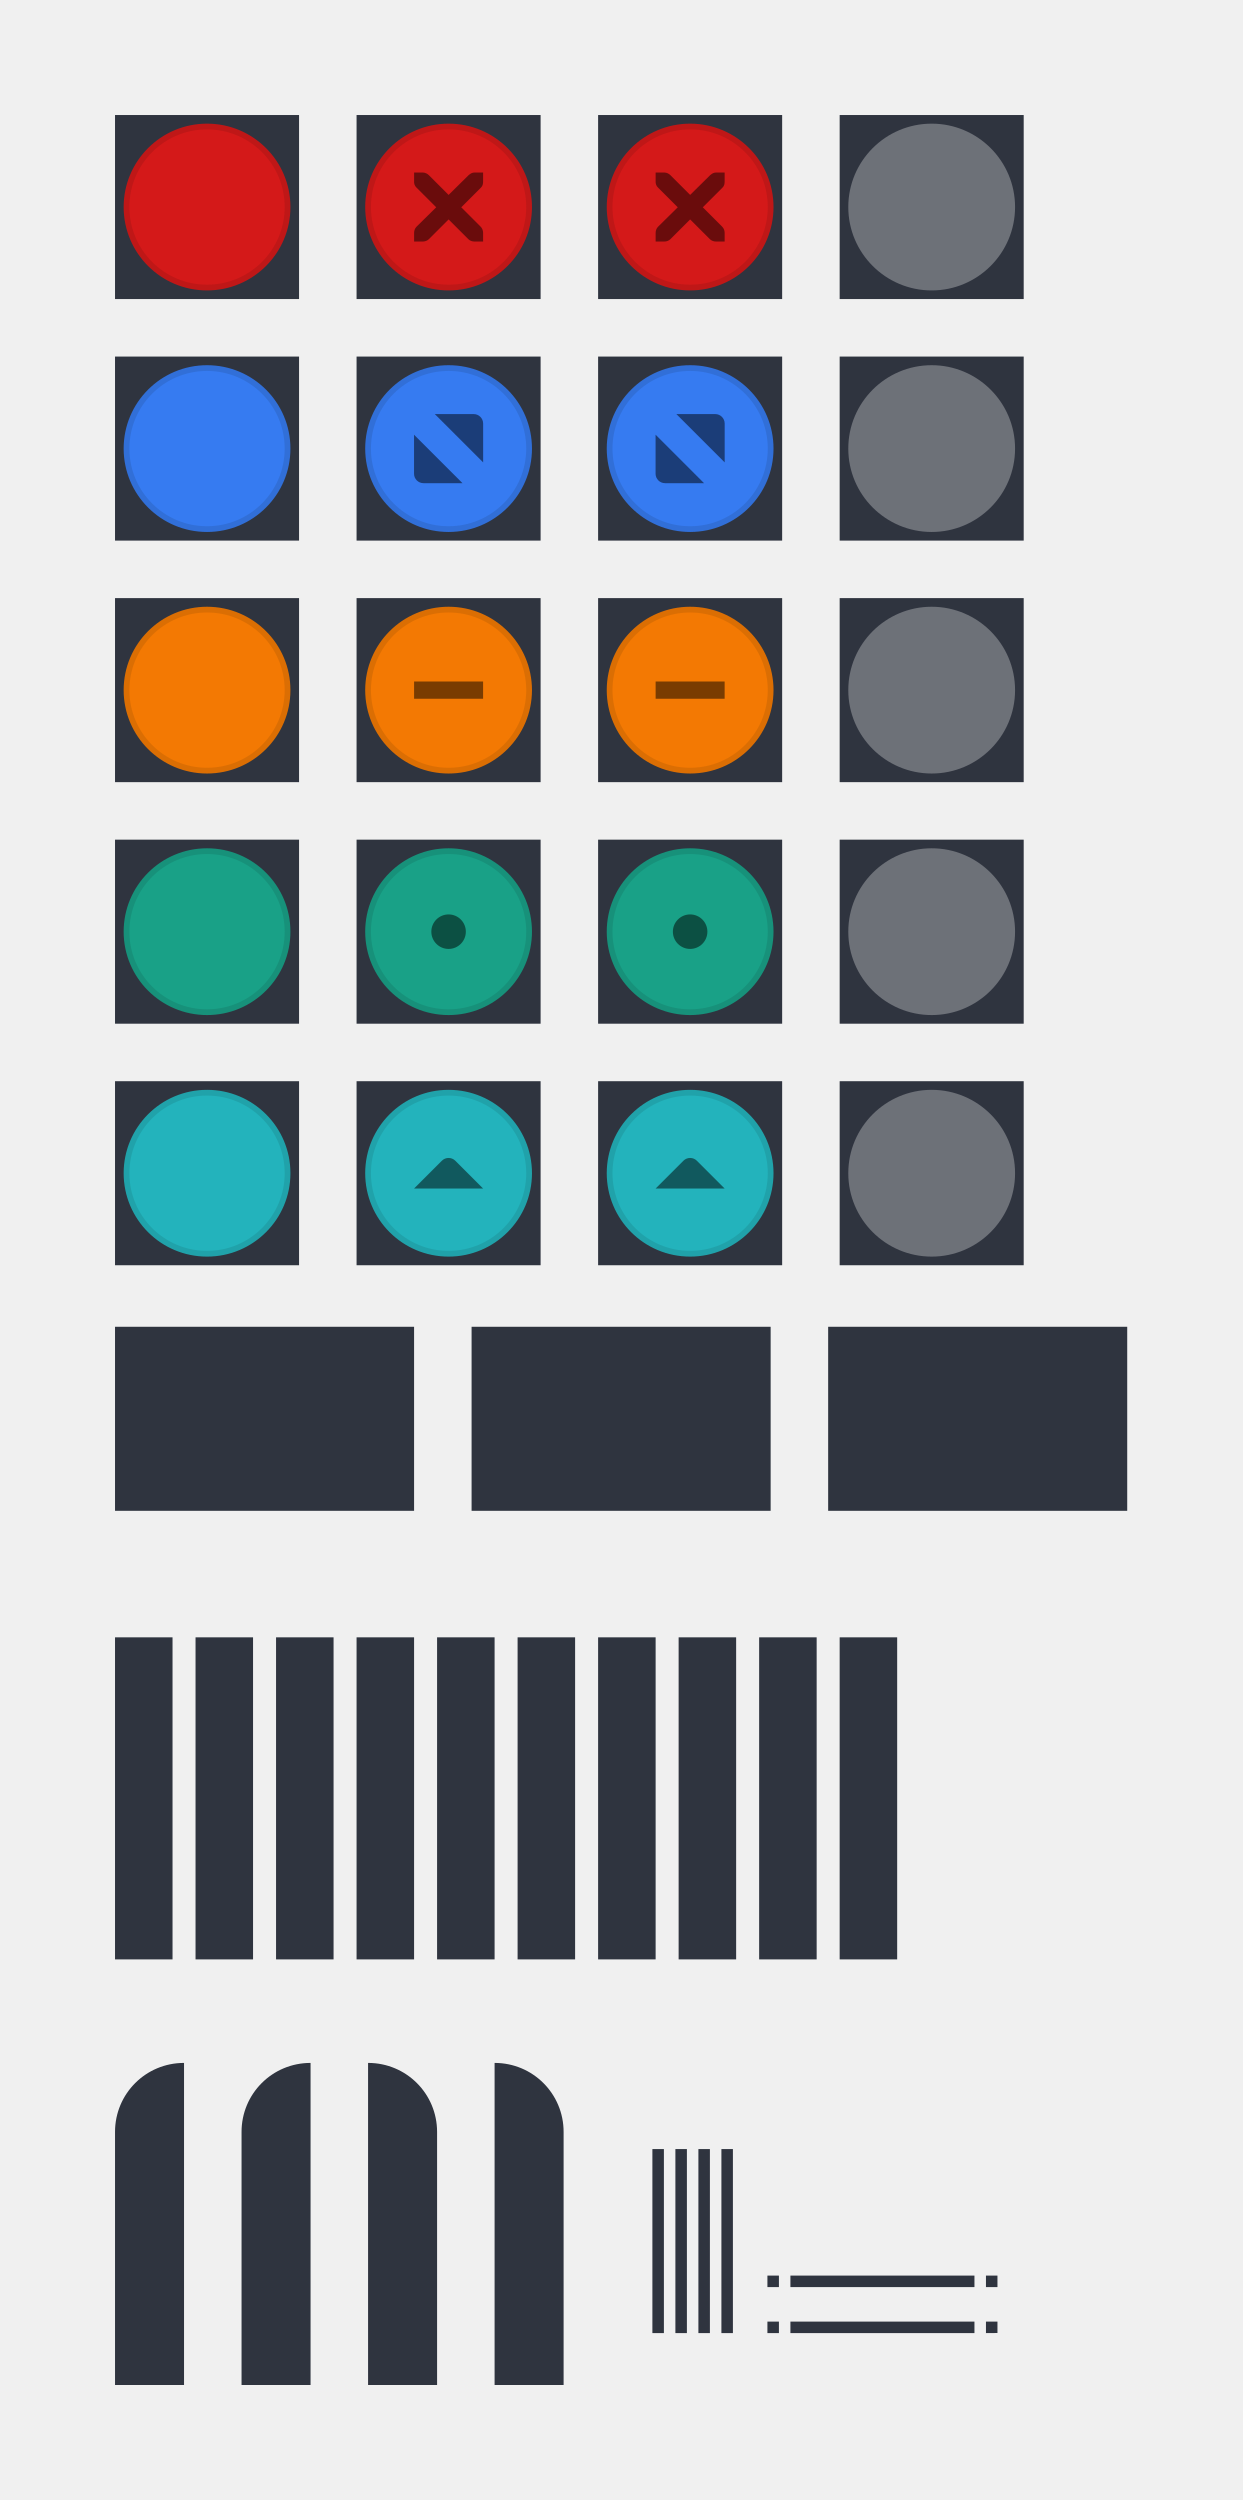
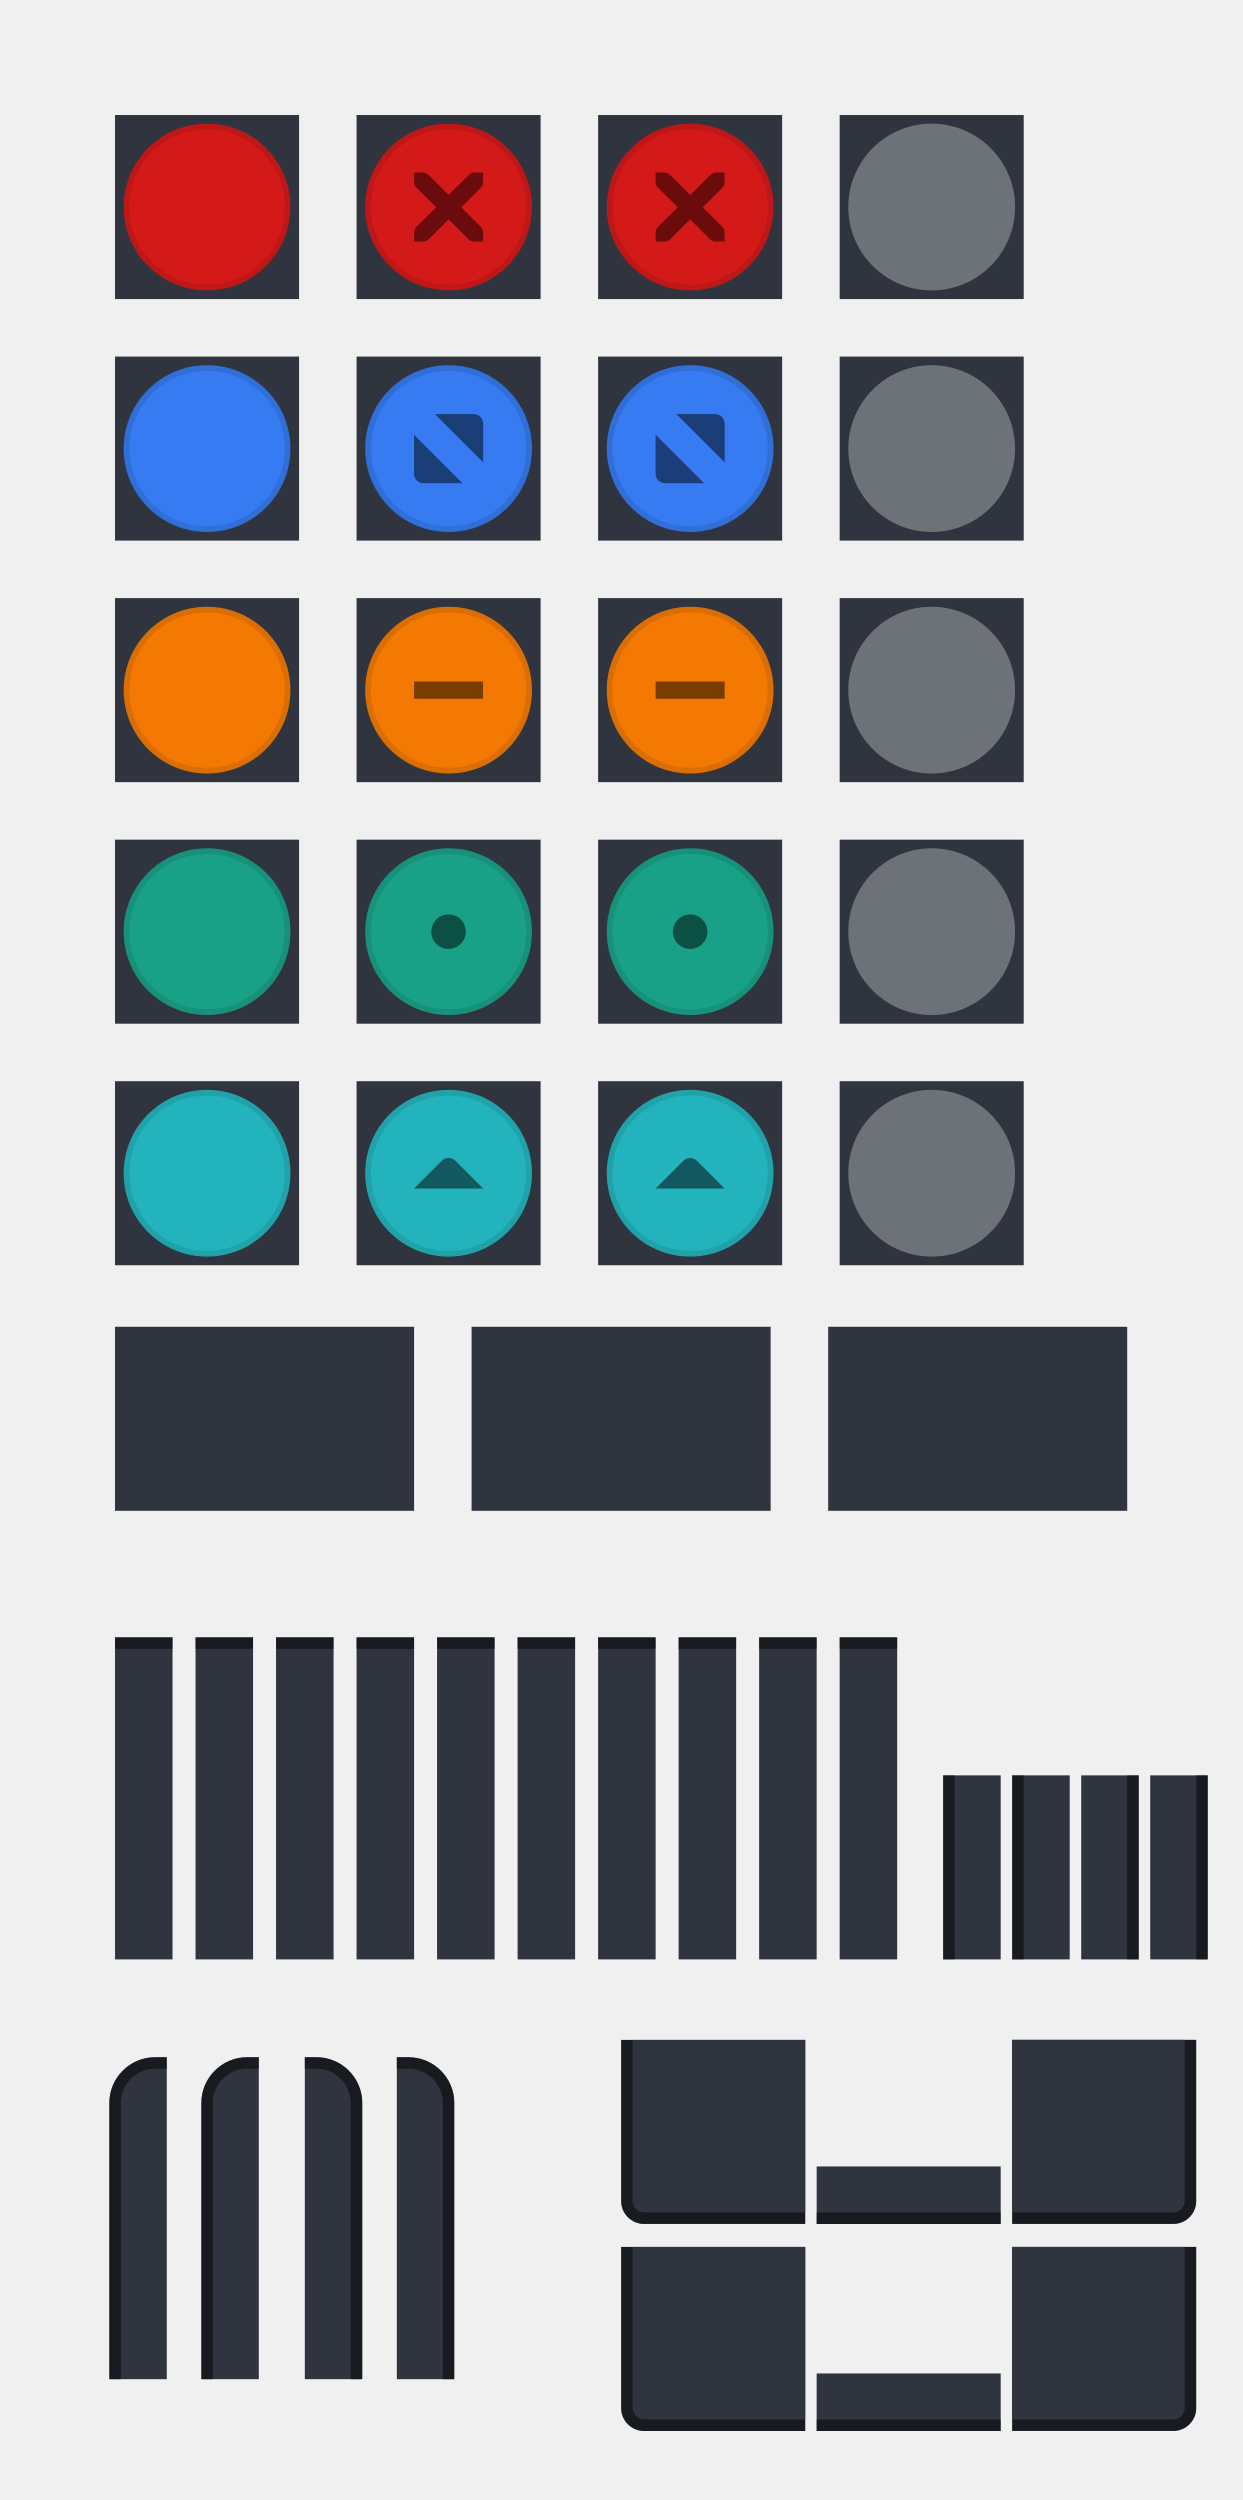
- <svg xmlns="http://www.w3.org/2000/svg" xmlns:xlink="http://www.w3.org/1999/xlink" width="108" height="217.35" version="1.1" viewBox="0 0 108 217.35">
+ <svg xmlns="http://www.w3.org/2000/svg" xmlns:xlink="http://www.w3.org/1999/xlink" version="1.1" viewBox="0 0 108 217.35">
+   <defs>
+     <clipPath id="b">
+       <rect x="109.41" y="196.63" width="16" height="16" opacity=".3" style="paint-order:normal" />
+     </clipPath>
+     <clipPath id="a">
+       <rect x="9.5" y="178.85" width="5" height="28" fill="#fff" opacity=".539" style="paint-order:normal" />
+     </clipPath>
+   </defs>
+   <rect id="menu-active" x="10" y="115.35" width="26" height="16" fill="#2f343f" />
+   <use id="menu-pressed" transform="translate(31 -2.0352e-5)" width="100%" height="100%" fill="#ffffff" xlink:href="#menu-active" />
+   <use id="menu-inactive" transform="translate(62 -2.0352e-5)" width="100%" height="100%" fill="#ffffff" xlink:href="#menu-active" />
+   <g id="title-1-active">
+     <g transform="matrix(.17857 0 0 1 9.1072 -415.01)">
+       <rect x="5" y="557.36" width="28" height="28" fill="#2f343f" />
+     </g>
+     <rect x="10" y="142.35" width="5" height="1" opacity=".5" style="paint-order:stroke fill markers" />
+   </g>
+   <use id="title-2-active" transform="translate(7)" width="100%" height="100%" xlink:href="#title-1-active" />
+   <use id="title-3-active" transform="translate(14)" width="100%" height="100%" xlink:href="#title-1-active" />
+   <use id="title-4-active" transform="translate(21)" width="100%" height="100%" xlink:href="#title-1-active" />
+   <use id="title-5-active" transform="translate(28)" width="100%" height="100%" xlink:href="#title-1-active" />
+   <use id="title-1-inactive" transform="translate(35)" width="100%" height="100%" xlink:href="#title-1-active" />
+   <use id="title-2-inactive" transform="translate(42)" width="100%" height="100%" xlink:href="#title-1-active" />
+   <use id="title-3-inactive" transform="translate(49)" width="100%" height="100%" xlink:href="#title-1-active" />
+   <use id="title-4-inactive" transform="translate(56)" width="100%" height="100%" xlink:href="#title-1-active" />
+   <use id="title-5-inactive" transform="translate(63)" width="100%" height="100%" xlink:href="#title-1-active" />
+   <g id="top-left-active" clip-path="url(#a)">
+     <rect x="9.5" y="178.85" width="12" height="35" rx="4" ry="4" fill="#2f343f" style="paint-order:normal" />
+     <rect x="10" y="179.35" width="11" height="34" rx="3.5" ry="3.5" fill="none" opacity=".5" stroke="#000" stroke-linecap="square" style="paint-order:normal" />
+   </g>
+   <rect x="9.5" y="178.85" width="7" height="28" fill="none" style="paint-order:normal" />
+   <g fill="#fff">
+     <use id="top-left-inactive" transform="translate(8)" width="100%" height="100%" xlink:href="#top-left-active" />
+     <use id="top-right-active" transform="matrix(-1,0,0,1,41,0)" width="100%" height="100%" xlink:href="#top-left-active" />
+     <use id="top-right-inactive" transform="matrix(-1,0,0,1,49,0)" width="100%" height="100%" xlink:href="#top-left-active" />
+   </g>
+   <g id="left-active" transform="translate(25.281 -32.49)">
+     <rect x="56.719" y="186.84" width="5" height="16" fill="#2f343f" style="paint-order:normal" />
+     <rect transform="scale(-1,1)" x="-57.719" y="186.84" width="1" height="16" opacity=".5" />
+   </g>
+   <use id="left-inactive" transform="translate(5.9998)" width="100%" height="100%" xlink:href="#left-active" />
+   <use id="right-active" transform="matrix(-1,0,0,1,181,0)" width="100%" height="100%" xlink:href="#left-active" />
+   <use id="right-inactive" transform="matrix(-1,0,0,1,187,0)" width="100%" height="100%" xlink:href="#left-active" />
+   <use id="bottom-active" transform="rotate(-90 96.001 179.35)" width="100%" height="100%" xlink:href="#left-active" />
+   <use id="bottom-inactive" transform="rotate(-90 105 188.35)" width="100%" height="100%" xlink:href="#left-active" />
+   <g id="bottom-left-active" transform="translate(-55.408 -19.279)" clip-path="url(#b)">
+     <rect x="109.41" y="194.63" width="18" height="18" rx="2" ry="2" fill="#2f343f" style="paint-order:normal" />
+     <rect x="109.41" y="194.63" width="18" height="18" rx="2" ry="2" opacity=".5" style="paint-order:normal" />
+     <rect x="110.41" y="195.63" width="16" height="16" rx="1" ry="1" fill="#2f343f" style="paint-order:normal" />
+   </g>
+   <use id="bottom-right-active" transform="rotate(-90 78.999 168.35)" width="100%" height="100%" xlink:href="#bottom-left-active" />
+   <use id="bottom-right-inactive" transform="rotate(-90 87.999 177.35)" width="100%" height="100%" xlink:href="#bottom-left-active" />
+   <use id="bottom-left-inactive" transform="translate(3e-7 18)" width="100%" height="100%" xlink:href="#bottom-left-active" />
  <g id="close-active" transform="translate(-.99995 -553.36)">
-     <rect x="11" y="563.36" width="16" height="16" style="fill:#2f343f;stroke-width:.571" />
-     <path d="m19 564.36c-3.866 0-7 3.134-7 7s3.134 7 7 7 7-3.134 7-7-3.134-7-7-7z" style="fill:#d41919;stroke-width:.5;stroke:#bf1717" />
+     <rect x="11" y="563.36" width="16" height="16" fill="#2f343f" stroke-width=".571" />
+     <path d="m19 564.36c-3.866 0-7 3.134-7 7s3.134 7 7 7 7-3.134 7-7-3.134-7-7-7z" fill="#d41919" stroke="#bf1717" stroke-width=".5" />
  </g>
-   <g id="close-prelight" transform="translate(-13 -553.36)">
-     <rect x="44" y="563.36" width="16" height="16" style="fill:#2f343f;stroke-width:.571" />
-     <path d="m52 564.36c-3.866 0-7 3.134-7 7s3.134 7 7 7 7-3.134 7-7-3.134-7-7-7z" style="fill:#d41919;stroke-width:.5;stroke:#bf1717" />
-     <path d="m49.001 568.36h0.75c8e-3 -9e-5 0.016-3.5e-4 0.023 0 0.191 8e-3 0.382 0.096 0.516 0.234l1.711 1.711 1.734-1.711c0.199-0.173 0.335-0.229 0.516-0.234h0.75v0.75c0 0.215-0.026 0.413-0.188 0.562l-1.711 1.711 1.688 1.688c0.141 0.141 0.211 0.34 0.211 0.539v0.75h-0.75c-0.199-1e-5 -0.398-0.07-0.539-0.211l-1.711-1.711-1.711 1.711c-0.141 0.141-0.34 0.211-0.539 0.211h-0.75v-0.75c0-0.199 0.07-0.398 0.211-0.539l1.711-1.688-1.711-1.711c-0.158-0.146-0.227-0.352-0.211-0.562v-0.75z" style="color:#bebebe;enable-background:new;opacity:.5;text-decoration-line:none;text-indent:0;text-transform:none" />
+   <g id="close-prelight" transform="translate(-13,-553.36)">
+     <rect x="44" y="563.36" width="16" height="16" fill="#2f343f" stroke-width=".571" />
+     <path d="m52 564.36c-3.866 0-7 3.134-7 7s3.134 7 7 7 7-3.134 7-7-3.134-7-7-7z" fill="#d41919" stroke="#bf1717" stroke-width=".5" />
+     <path d="m49.001 568.36h0.75c8e-3 -9e-5 0.016-3.5e-4 0.023 0 0.191 8e-3 0.382 0.096 0.516 0.234l1.711 1.711 1.734-1.711c0.199-0.173 0.335-0.229 0.516-0.234h0.75v0.75c0 0.215-0.026 0.413-0.188 0.562l-1.711 1.711 1.688 1.688c0.141 0.141 0.211 0.34 0.211 0.539v0.75h-0.75c-0.199-1e-5 -0.398-0.07-0.539-0.211l-1.711-1.711-1.711 1.711c-0.141 0.141-0.34 0.211-0.539 0.211h-0.75v-0.75c0-0.199 0.07-0.398 0.211-0.539l1.711-1.688-1.711-1.711c-0.158-0.146-0.227-0.352-0.211-0.562v-0.75z" color="#bebebe" enable-background="new" opacity=".5" style="text-decoration-line:none;text-indent:0;text-transform:none" />
  </g>
-   <g id="close-pressed" transform="translate(-25 -553.36)">
-     <rect x="77" y="563.36" width="16" height="16" style="fill:#2f343f;stroke-width:.571" />
-     <path d="m85 564.36c-3.866 0-7 3.134-7 7s3.134 7 7 7 7-3.134 7-7-3.134-7-7-7z" style="fill:#d41919;stroke-width:.5;stroke:#bf1717" />
-     <path d="m82.001 568.36h0.75c8e-3 -9e-5 0.016-3.5e-4 0.023 0 0.191 8e-3 0.382 0.096 0.516 0.234l1.711 1.711 1.734-1.711c0.199-0.173 0.335-0.229 0.516-0.234h0.75v0.75c0 0.215-0.026 0.413-0.188 0.562l-1.711 1.711 1.688 1.688c0.141 0.141 0.211 0.34 0.211 0.539v0.75h-0.75c-0.199-1e-5 -0.398-0.07-0.539-0.211l-1.711-1.711-1.711 1.711c-0.141 0.141-0.34 0.211-0.539 0.211h-0.75v-0.75c0-0.199 0.07-0.398 0.211-0.539l1.711-1.688-1.711-1.711c-0.158-0.146-0.227-0.352-0.211-0.562v-0.75z" style="color:#bebebe;enable-background:new;opacity:.5;text-decoration-line:none;text-indent:0;text-transform:none" />
+   <g id="close-pressed" transform="translate(-25,-553.36)">
+     <rect x="77" y="563.36" width="16" height="16" fill="#2f343f" stroke-width=".571" />
+     <path d="m85 564.36c-3.866 0-7 3.134-7 7s3.134 7 7 7 7-3.134 7-7-3.134-7-7-7z" fill="#d41919" stroke="#bf1717" stroke-width=".5" />
+     <path d="m82.001 568.36h0.75c8e-3 -9e-5 0.016-3.5e-4 0.023 0 0.191 8e-3 0.382 0.096 0.516 0.234l1.711 1.711 1.734-1.711c0.199-0.173 0.335-0.229 0.516-0.234h0.75v0.75c0 0.215-0.026 0.413-0.188 0.562l-1.711 1.711 1.688 1.688c0.141 0.141 0.211 0.34 0.211 0.539v0.75h-0.75c-0.199-1e-5 -0.398-0.07-0.539-0.211l-1.711-1.711-1.711 1.711c-0.141 0.141-0.34 0.211-0.539 0.211h-0.75v-0.75c0-0.199 0.07-0.398 0.211-0.539l1.711-1.688-1.711-1.711c-0.158-0.146-0.227-0.352-0.211-0.562v-0.75z" color="#bebebe" enable-background="new" opacity=".5" style="text-decoration-line:none;text-indent:0;text-transform:none" />
  </g>
-   <g id="close-inactive" transform="translate(-37 -553.36)">
-     <rect x="110" y="563.36" width="16" height="16" style="fill:#2f343f;stroke-width:.571" />
-     <path d="m118 564.11c-4.001 0-7.25 3.249-7.25 7.25s3.249 7.25 7.25 7.25 7.25-3.249 7.25-7.25-3.249-7.25-7.25-7.25z" style="color-rendering:auto;color:#000000;dominant-baseline:auto;fill:#fff;font-feature-settings:normal;font-variant-alternates:normal;font-variant-caps:normal;font-variant-ligatures:normal;font-variant-numeric:normal;font-variant-position:normal;image-rendering:auto;isolation:auto;mix-blend-mode:normal;opacity:.3;shape-padding:0;shape-rendering:auto;solid-color:#000000;text-decoration-color:#000000;text-decoration-line:none;text-decoration-style:solid;text-indent:0;text-orientation:mixed;text-transform:none;white-space:normal" />
+   <g id="close-inactive" transform="translate(-37,-553.36)">
+     <rect x="110" y="563.36" width="16" height="16" fill="#2f343f" stroke-width=".571" />
+     <path d="m118 564.11c-4.001 0-7.25 3.249-7.25 7.25s3.249 7.25 7.25 7.25 7.25-3.249 7.25-7.25-3.249-7.25-7.25-7.25z" color="#000000" color-rendering="auto" dominant-baseline="auto" fill="#fff" image-rendering="auto" opacity=".3" shape-rendering="auto" solid-color="#000000" style="font-feature-settings:normal;font-variant-alternates:normal;font-variant-caps:normal;font-variant-ligatures:normal;font-variant-numeric:normal;font-variant-position:normal;isolation:auto;mix-blend-mode:normal;shape-padding:0;text-decoration-color:#000000;text-decoration-line:none;text-decoration-style:solid;text-indent:0;text-orientation:mixed;text-transform:none;white-space:normal" />
  </g>
  <g id="maximize-active" transform="translate(-.99995 -565.36)">
-     <rect x="11" y="596.36" width="16" height="16" style="fill:#2f343f;stroke-width:.571" />
-     <path d="m19 597.36a7 7 0 0 0-7 7 7 7 0 0 0 7 7 7 7 0 0 0 7-7 7 7 0 0 0-7-7z" style="fill:#367bf1;stroke-width:.5;stroke:#316fd8" />
+     <rect x="11" y="596.36" width="16" height="16" fill="#2f343f" stroke-width=".571" />
+     <path d="m19 597.36a7 7 0 0 0-7 7 7 7 0 0 0 7 7 7 7 0 0 0 7-7 7 7 0 0 0-7-7z" fill="#367bf1" stroke="#316fd8" stroke-width=".5" />
  </g>
-   <g id="maximize-prelight" transform="translate(-13 -565.36)">
-     <rect x="44" y="596.36" width="16" height="16" style="fill:#2f343f;stroke-width:.571" />
-     <path d="m52 597.36a7 7 0 0 0-7 7 7 7 0 0 0 7 7 7 7 0 0 0 7-7 7 7 0 0 0-7-7z" style="fill:#367bf1;stroke-width:.5;stroke:#316fd8" />
-     <path d="m50.803 601.36h3.382c0.45 0 0.816 0.368 0.819 0.819v3.382zm2.407 6.007h-3.395c-0.45 0-0.819-0.368-0.819-0.819v-3.395l4.214 4.214" style="fill-rule:evenodd;opacity:.5" />
+   <g id="maximize-prelight" transform="translate(-13,-565.36)">
+     <rect x="44" y="596.36" width="16" height="16" fill="#2f343f" stroke-width=".571" />
+     <path d="m52 597.36a7 7 0 0 0-7 7 7 7 0 0 0 7 7 7 7 0 0 0 7-7 7 7 0 0 0-7-7z" fill="#367bf1" stroke="#316fd8" stroke-width=".5" />
+     <path d="m50.803 601.36h3.382c0.45 0 0.816 0.368 0.819 0.819v3.382zm2.407 6.007h-3.395c-0.45 0-0.819-0.368-0.819-0.819v-3.395l4.214 4.214" fill-rule="evenodd" opacity=".5" />
  </g>
-   <g id="maximize-pressed" transform="translate(-25 -565.36)">
-     <rect x="77" y="596.36" width="16" height="16" style="fill:#2f343f;stroke-width:.571" />
-     <path d="m85 597.36a7 7 0 0 0-7 7 7 7 0 0 0 7 7 7 7 0 0 0 7-7 7 7 0 0 0-7-7z" style="fill:#367bf1;stroke-width:.5;stroke:#316fd8" />
-     <path d="m83.803 601.36h3.382c0.45 0 0.816 0.368 0.819 0.819v3.382zm2.407 6.007h-3.395c-0.45 0-0.819-0.368-0.819-0.819v-3.395l4.214 4.214" style="fill-rule:evenodd;opacity:.5" />
+   <g id="maximize-pressed" transform="translate(-25,-565.36)">
+     <rect x="77" y="596.36" width="16" height="16" fill="#2f343f" stroke-width=".571" />
+     <path d="m85 597.36a7 7 0 0 0-7 7 7 7 0 0 0 7 7 7 7 0 0 0 7-7 7 7 0 0 0-7-7z" fill="#367bf1" stroke="#316fd8" stroke-width=".5" />
+     <path d="m83.803 601.36h3.382c0.45 0 0.816 0.368 0.819 0.819v3.382zm2.407 6.007h-3.395c-0.45 0-0.819-0.368-0.819-0.819v-3.395l4.214 4.214" fill-rule="evenodd" opacity=".5" />
  </g>
-   <g id="maximize-inactive" transform="translate(-37 -565.36)">
-     <rect x="110" y="596.36" width="16" height="16" style="fill:#2f343f;stroke-width:.571" />
-     <path d="m118 597.11c-4.001 0-7.25 3.249-7.25 7.25s3.249 7.25 7.25 7.25 7.25-3.249 7.25-7.25-3.249-7.25-7.25-7.25z" style="color-rendering:auto;color:#000000;dominant-baseline:auto;fill:#fff;font-feature-settings:normal;font-variant-alternates:normal;font-variant-caps:normal;font-variant-ligatures:normal;font-variant-numeric:normal;font-variant-position:normal;image-rendering:auto;isolation:auto;mix-blend-mode:normal;opacity:.3;shape-padding:0;shape-rendering:auto;solid-color:#000000;text-decoration-color:#000000;text-decoration-line:none;text-decoration-style:solid;text-indent:0;text-orientation:mixed;text-transform:none;white-space:normal" />
+   <g id="maximize-inactive" transform="translate(-37,-565.36)">
+     <rect x="110" y="596.36" width="16" height="16" fill="#2f343f" stroke-width=".571" />
+     <path d="m118 597.11c-4.001 0-7.25 3.249-7.25 7.25s3.249 7.25 7.25 7.25 7.25-3.249 7.25-7.25-3.249-7.25-7.25-7.25z" color="#000000" color-rendering="auto" dominant-baseline="auto" fill="#fff" image-rendering="auto" opacity=".3" shape-rendering="auto" solid-color="#000000" style="font-feature-settings:normal;font-variant-alternates:normal;font-variant-caps:normal;font-variant-ligatures:normal;font-variant-numeric:normal;font-variant-position:normal;isolation:auto;mix-blend-mode:normal;shape-padding:0;text-decoration-color:#000000;text-decoration-line:none;text-decoration-style:solid;text-indent:0;text-orientation:mixed;text-transform:none;white-space:normal" />
  </g>
  <g id="hide-active" transform="translate(-.99995 -577.36)">
-     <rect x="11" y="629.36" width="16" height="16" style="fill:#2f343f;stroke-width:.571" />
-     <path d="m19 630.36a7 7 0 0 0-7 7 7 7 0 0 0 7 7 7 7 0 0 0 7-7 7 7 0 0 0-7-7z" style="fill:#fd7d00;opacity:.95;stroke-width:.5;stroke:#e47100" />
+     <rect x="11" y="629.36" width="16" height="16" fill="#2f343f" stroke-width=".571" />
+     <path d="m19 630.36a7 7 0 0 0-7 7 7 7 0 0 0 7 7 7 7 0 0 0 7-7 7 7 0 0 0-7-7z" fill="#fd7d00" opacity=".95" stroke="#e47100" stroke-width=".5" />
  </g>
-   <g id="hide-prelight" transform="translate(-13 -577.36)">
-     <rect x="44" y="629.36" width="16" height="16" style="fill:#2f343f;stroke-width:.571" />
-     <path d="m52 630.36a7 7 0 0 0-7 7 7 7 0 0 0 7 7 7 7 0 0 0 7-7 7 7 0 0 0-7-7z" style="fill:#fd7d00;opacity:.95;stroke-width:.5;stroke:#e47100" />
-     <path d="m49 636.61v1.5h6v-1.5z" style="color:#000000;opacity:.5;stroke-width:.866;text-decoration-line:none;text-indent:0;text-transform:none" />
+   <g id="hide-prelight" transform="translate(-13,-577.36)">
+     <rect x="44" y="629.36" width="16" height="16" fill="#2f343f" stroke-width=".571" />
+     <path d="m52 630.36a7 7 0 0 0-7 7 7 7 0 0 0 7 7 7 7 0 0 0 7-7 7 7 0 0 0-7-7z" fill="#fd7d00" opacity=".95" stroke="#e47100" stroke-width=".5" />
+     <path d="m49 636.61v1.5h6v-1.5z" color="#000000" opacity=".5" stroke-width=".866" style="text-decoration-line:none;text-indent:0;text-transform:none" />
  </g>
-   <g id="hide-pressed" transform="translate(-25 -577.36)">
-     <rect x="77" y="629.36" width="16" height="16" style="fill:#2f343f;stroke-width:.571" />
-     <path d="m85 630.36a7 7 0 0 0-7 7 7 7 0 0 0 7 7 7 7 0 0 0 7-7 7 7 0 0 0-7-7z" style="fill:#fd7d00;opacity:.95;stroke-width:.5;stroke:#e47100" />
-     <path d="m82 636.61v1.5h6v-1.5z" style="color:#000000;opacity:.5;stroke-width:.866;text-decoration-line:none;text-indent:0;text-transform:none" />
+   <g id="hide-pressed" transform="translate(-25,-577.36)">
+     <rect x="77" y="629.36" width="16" height="16" fill="#2f343f" stroke-width=".571" />
+     <path d="m85 630.36a7 7 0 0 0-7 7 7 7 0 0 0 7 7 7 7 0 0 0 7-7 7 7 0 0 0-7-7z" fill="#fd7d00" opacity=".95" stroke="#e47100" stroke-width=".5" />
+     <path d="m82 636.61v1.5h6v-1.5z" color="#000000" opacity=".5" stroke-width=".866" style="text-decoration-line:none;text-indent:0;text-transform:none" />
  </g>
-   <g id="hide-inactive" transform="translate(-37 -577.36)">
-     <rect x="110" y="629.36" width="16" height="16" style="fill:#2f343f;stroke-width:.571" />
-     <path d="m118 630.11c-4.001 0-7.25 3.249-7.25 7.25s3.249 7.25 7.25 7.25 7.25-3.249 7.25-7.25-3.249-7.25-7.25-7.25z" style="color-rendering:auto;color:#000000;dominant-baseline:auto;fill:#fff;font-feature-settings:normal;font-variant-alternates:normal;font-variant-caps:normal;font-variant-ligatures:normal;font-variant-numeric:normal;font-variant-position:normal;image-rendering:auto;isolation:auto;mix-blend-mode:normal;opacity:.3;shape-padding:0;shape-rendering:auto;solid-color:#000000;text-decoration-color:#000000;text-decoration-line:none;text-decoration-style:solid;text-indent:0;text-orientation:mixed;text-transform:none;white-space:normal" />
+   <g id="hide-inactive" transform="translate(-37,-577.36)">
+     <rect x="110" y="629.36" width="16" height="16" fill="#2f343f" stroke-width=".571" />
+     <path d="m118 630.11c-4.001 0-7.25 3.249-7.25 7.25s3.249 7.25 7.25 7.25 7.25-3.249 7.25-7.25-3.249-7.25-7.25-7.25z" color="#000000" color-rendering="auto" dominant-baseline="auto" fill="#fff" image-rendering="auto" opacity=".3" shape-rendering="auto" solid-color="#000000" style="font-feature-settings:normal;font-variant-alternates:normal;font-variant-caps:normal;font-variant-ligatures:normal;font-variant-numeric:normal;font-variant-position:normal;isolation:auto;mix-blend-mode:normal;shape-padding:0;text-decoration-color:#000000;text-decoration-line:none;text-decoration-style:solid;text-indent:0;text-orientation:mixed;text-transform:none;white-space:normal" />
  </g>
-   <rect id="menu-active" x="10" y="115.35" width="26" height="16" style="fill:#2f343f" />
-   <use id="menu-pressed" transform="translate(31 -2.0352e-5)" width="100%" height="100%" style="fill:#2f343f" xlink:href="#menu-active" />
-   <use id="menu-inactive" transform="translate(62 -2.0352e-5)" width="100%" height="100%" style="fill:#2f343f" xlink:href="#menu-active" />
-   <g id="title-1-active" transform="matrix(.17857 0 0 1 9.1072 -415.01)">
-     <rect x="5" y="557.36" width="28" height="28" style="fill:#2f343f" />
+   <g id="stick-active" transform="translate(-.99995 -523.36)">
+     <rect x="11" y="596.36" width="16" height="16" fill="#2f343f" stroke-width=".571" />
+     <path d="m19 597.36a7 7 0 0 0-7 7 7 7 0 0 0 7 7 7 7 0 0 0 7-7 7 7 0 0 0-7-7z" fill="#19a187" stroke="#17917a" stroke-width=".5" />
  </g>
-   <use id="title-2-active" transform="translate(7)" width="100%" height="100%" style="fill:#2f343f" xlink:href="#title-1-active" />
-   <use id="title-3-active" transform="translate(14)" width="100%" height="100%" style="fill:#2f343f" xlink:href="#title-1-active" />
-   <use id="title-4-active" transform="translate(21)" width="100%" height="100%" style="fill:#2f343f" xlink:href="#title-1-active" />
-   <use id="title-5-active" transform="translate(28)" width="100%" height="100%" style="fill:#2f343f" xlink:href="#title-1-active" />
-   <use id="title-1-inactive" transform="translate(35)" width="100%" height="100%" style="fill:#2f343f" xlink:href="#title-1-active" />
-   <use id="title-2-inactive" transform="translate(42)" width="100%" height="100%" style="fill:#2f343f" xlink:href="#title-1-active" />
-   <use id="title-3-inactive" transform="translate(49)" width="100%" height="100%" style="fill:#2f343f" xlink:href="#title-1-active" />
-   <use id="title-4-inactive" transform="translate(56)" width="100%" height="100%" style="fill:#2f343f" xlink:href="#title-1-active" />
-   <use id="title-5-inactive" transform="translate(63)" width="100%" height="100%" style="fill:#2f343f" xlink:href="#title-1-active" />
-   <g id="stick-active" transform="translate(-.99995 -523.36)">
-     <rect x="11" y="596.36" width="16" height="16" style="fill:#2f343f;stroke-width:.571" />
-     <path d="m19 597.36a7 7 0 0 0-7 7 7 7 0 0 0 7 7 7 7 0 0 0 7-7 7 7 0 0 0-7-7z" style="fill:#19a187;stroke-width:.5;stroke:#17917a" />
+   <g id="stick-prelight" transform="translate(-13,-523.36)">
+     <rect x="44" y="596.36" width="16" height="16" fill="#2f343f" stroke-width=".571" />
+     <path d="m52 597.36a7 7 0 0 0-7 7 7 7 0 0 0 7 7 7 7 0 0 0 7-7 7 7 0 0 0-7-7z" fill="#19a187" stroke="#17917a" stroke-width=".5" />
+     <circle cx="52" cy="604.36" r="1.5" opacity=".5" stroke-width=".5" />
  </g>
-   <g id="stick-prelight" transform="translate(-13 -523.36)">
-     <rect x="44" y="596.36" width="16" height="16" style="fill:#2f343f;stroke-width:.571" />
-     <path d="m52 597.36a7 7 0 0 0-7 7 7 7 0 0 0 7 7 7 7 0 0 0 7-7 7 7 0 0 0-7-7z" style="fill:#19a187;stroke-width:.5;stroke:#17917a" />
-     <circle cx="52" cy="604.36" r="1.5" style="opacity:.5;stroke-width:.5" />
+   <g id="stick-pressed" transform="translate(-25,-523.36)">
+     <rect x="77" y="596.36" width="16" height="16" fill="#2f343f" stroke-width=".571" />
+     <path d="m85 597.36a7 7 0 0 0-7 7 7 7 0 0 0 7 7 7 7 0 0 0 7-7 7 7 0 0 0-7-7z" fill="#19a187" stroke="#17917a" stroke-width=".5" />
+     <circle cx="85" cy="604.36" r="1.5" opacity=".5" stroke-width=".5" />
  </g>
-   <g id="stick-pressed" transform="translate(-25 -523.36)">
-     <rect x="77" y="596.36" width="16" height="16" style="fill:#2f343f;stroke-width:.571" />
-     <path d="m85 597.36a7 7 0 0 0-7 7 7 7 0 0 0 7 7 7 7 0 0 0 7-7 7 7 0 0 0-7-7z" style="fill:#19a187;stroke-width:.5;stroke:#17917a" />
-     <circle cx="85" cy="604.36" r="1.5" style="opacity:.5;stroke-width:.5" />
-   </g>
-   <g id="stick-inactive" transform="translate(-37 -523.36)">
-     <rect x="110" y="596.36" width="16" height="16" style="fill:#2f343f;stroke-width:.571" />
-     <path d="m118 597.11c-4.001 0-7.25 3.249-7.25 7.25s3.249 7.25 7.25 7.25 7.25-3.249 7.25-7.25-3.249-7.25-7.25-7.25z" style="color-rendering:auto;color:#000000;dominant-baseline:auto;fill:#fff;font-feature-settings:normal;font-variant-alternates:normal;font-variant-caps:normal;font-variant-ligatures:normal;font-variant-numeric:normal;font-variant-position:normal;image-rendering:auto;isolation:auto;mix-blend-mode:normal;opacity:.3;shape-padding:0;shape-rendering:auto;solid-color:#000000;text-decoration-color:#000000;text-decoration-line:none;text-decoration-style:solid;text-indent:0;text-orientation:mixed;text-transform:none;white-space:normal" />
+   <g id="stick-inactive" transform="translate(-37,-523.36)">
+     <rect x="110" y="596.36" width="16" height="16" fill="#2f343f" stroke-width=".571" />
+     <path d="m118 597.11c-4.001 0-7.25 3.249-7.25 7.25s3.249 7.25 7.25 7.25 7.25-3.249 7.25-7.25-3.249-7.25-7.25-7.25z" color="#000000" color-rendering="auto" dominant-baseline="auto" fill="#fff" image-rendering="auto" opacity=".3" shape-rendering="auto" solid-color="#000000" style="font-feature-settings:normal;font-variant-alternates:normal;font-variant-caps:normal;font-variant-ligatures:normal;font-variant-numeric:normal;font-variant-position:normal;isolation:auto;mix-blend-mode:normal;shape-padding:0;text-decoration-color:#000000;text-decoration-line:none;text-decoration-style:solid;text-indent:0;text-orientation:mixed;text-transform:none;white-space:normal" />
  </g>
  <g id="shade-active" transform="translate(-.99995 -535.36)">
-     <rect x="11" y="629.36" width="16" height="16" style="fill:#2f343f;stroke-width:.571" />
-     <path d="m19 630.36a7 7 0 0 0-7 7 7 7 0 0 0 7 7 7 7 0 0 0 7-7 7 7 0 0 0-7-7z" style="fill:#23bac2;opacity:.95;stroke-width:.5;stroke:#20a8af" />
+     <rect x="11" y="629.36" width="16" height="16" fill="#2f343f" stroke-width=".571" />
+     <path d="m19 630.36a7 7 0 0 0-7 7 7 7 0 0 0 7 7 7 7 0 0 0 7-7 7 7 0 0 0-7-7z" fill="#23bac2" opacity=".95" stroke="#20a8af" stroke-width=".5" />
  </g>
-   <g id="shade-prelight" transform="translate(-13 -535.36)">
-     <rect x="44" y="629.36" width="16" height="16" style="fill:#2f343f;stroke-width:.571" />
-     <path d="m52 630.36a7 7 0 0 0-7 7 7 7 0 0 0 7 7 7 7 0 0 0 7-7 7 7 0 0 0-7-7z" style="fill:#23bac2;opacity:.95;stroke-width:.5;stroke:#20a8af" />
-     <path d="m55 638.69-2.417-2.417c-0.321-0.321-0.845-0.321-1.166 0l-2.417 2.417h6" style="fill-rule:evenodd;opacity:.5;stroke-width:1.007" />
+   <g id="shade-prelight" transform="translate(-13,-535.36)">
+     <rect x="44" y="629.36" width="16" height="16" fill="#2f343f" stroke-width=".571" />
+     <path d="m52 630.36a7 7 0 0 0-7 7 7 7 0 0 0 7 7 7 7 0 0 0 7-7 7 7 0 0 0-7-7z" fill="#23bac2" opacity=".95" stroke="#20a8af" stroke-width=".5" />
+     <path d="m55 638.69-2.417-2.417c-0.321-0.321-0.845-0.321-1.166 0l-2.417 2.417h6" fill-rule="evenodd" opacity=".5" stroke-width="1.007" />
  </g>
-   <g id="shade-pressed" transform="translate(-25 -535.36)">
-     <rect x="77" y="629.36" width="16" height="16" style="fill:#2f343f;stroke-width:.571" />
-     <path d="m85 630.36a7 7 0 0 0-7 7 7 7 0 0 0 7 7 7 7 0 0 0 7-7 7 7 0 0 0-7-7z" style="fill:#23bac2;opacity:.95;stroke-width:.5;stroke:#20a8af" />
-     <path d="m88 638.69-2.417-2.417c-0.321-0.321-0.845-0.321-1.166 0l-2.417 2.417h6" style="fill-rule:evenodd;opacity:.5;stroke-width:1.007" />
+   <g id="shade-pressed" transform="translate(-25,-535.36)">
+     <rect x="77" y="629.36" width="16" height="16" fill="#2f343f" stroke-width=".571" />
+     <path d="m85 630.36a7 7 0 0 0-7 7 7 7 0 0 0 7 7 7 7 0 0 0 7-7 7 7 0 0 0-7-7z" fill="#23bac2" opacity=".95" stroke="#20a8af" stroke-width=".5" />
+     <path d="m88 638.69-2.417-2.417c-0.321-0.321-0.845-0.321-1.166 0l-2.417 2.417h6" fill-rule="evenodd" opacity=".5" stroke-width="1.007" />
  </g>
-   <g id="shade-inactive" transform="translate(-37 -535.36)">
-     <rect x="110" y="629.36" width="16" height="16" style="fill:#2f343f;stroke-width:.571" />
-     <path d="m118 630.11c-4.001 0-7.25 3.249-7.25 7.25s3.249 7.25 7.25 7.25 7.25-3.249 7.25-7.25-3.249-7.25-7.25-7.25z" style="color-rendering:auto;color:#000000;dominant-baseline:auto;fill:#fff;font-feature-settings:normal;font-variant-alternates:normal;font-variant-caps:normal;font-variant-ligatures:normal;font-variant-numeric:normal;font-variant-position:normal;image-rendering:auto;isolation:auto;mix-blend-mode:normal;opacity:.3;shape-padding:0;shape-rendering:auto;solid-color:#000000;text-decoration-color:#000000;text-decoration-line:none;text-decoration-style:solid;text-indent:0;text-orientation:mixed;text-transform:none;white-space:normal" />
+   <g id="shade-inactive" transform="translate(-37,-535.36)">
+     <rect x="110" y="629.36" width="16" height="16" fill="#2f343f" stroke-width=".571" />
+     <path d="m118 630.11c-4.001 0-7.25 3.249-7.25 7.25s3.249 7.25 7.25 7.25 7.25-3.249 7.25-7.25-3.249-7.25-7.25-7.25z" color="#000000" color-rendering="auto" dominant-baseline="auto" fill="#fff" image-rendering="auto" opacity=".3" shape-rendering="auto" solid-color="#000000" style="font-feature-settings:normal;font-variant-alternates:normal;font-variant-caps:normal;font-variant-ligatures:normal;font-variant-numeric:normal;font-variant-position:normal;isolation:auto;mix-blend-mode:normal;shape-padding:0;text-decoration-color:#000000;text-decoration-line:none;text-decoration-style:solid;text-indent:0;text-orientation:mixed;text-transform:none;white-space:normal" />
  </g>
-   <path id="top-left-active" d="m16 179.35c-3.324 0-6 2.676-6 6v22h6z" style="fill:#2f343f" />
-   <use id="top-left-inactive" transform="translate(11)" width="100%" height="100%" style="fill:#2f343f" xlink:href="#top-left-active" />
-   <use id="top-right-active" transform="matrix(-1 0 0 1 48 -3.5156e-7)" width="100%" height="100%" style="fill:#2f343f" xlink:href="#top-left-active" />
-   <use id="top-right-inactive" transform="matrix(-1 0 0 1 59 -3.5156e-7)" width="100%" height="100%" style="fill:#2f343f" xlink:href="#top-left-active" />
-   <rect id="right-active" transform="scale(-1,1)" x="-61.719" y="186.84" width="1" height="16" style="fill:#2f343f" />
-   <rect id="right-inactive" transform="scale(-1,1)" x="-63.719" y="186.84" width="1" height="16" style="fill:#2f343f" />
-   <rect id="bottom-inactive" transform="matrix(0,-1,-1,0,0,0)" x="-202.84" y="-84.719" width="1" height="16" style="fill:#2f343f" />
-   <rect id="left-active" transform="scale(-1,1)" x="-57.719" y="186.84" width="1" height="16" style="fill:#2f343f" />
-   <rect id="left-inactive" transform="scale(-1,1)" x="-59.719" y="186.84" width="1" height="16" style="fill:#2f343f" />
-   <rect id="bottom-active" transform="matrix(0,-1,-1,0,0,0)" x="-198.84" y="-84.719" width="1" height="16" style="fill:#2f343f" />
-   <path id="bottom-left-active" d="m66.719 197.84v1h1v-1z" style="fill:#2f343f" />
-   <path id="bottom-right-active" d="m85.719 197.84v1h1v-1z" style="fill:#2f343f" />
-   <path id="bottom-right-inactive" d="m85.719 201.84v1l1-8e-3v-0.992z" style="fill:#2f343f" />
-   <path id="bottom-left-inactive" d="m66.719 201.84v1h1v-1z" style="fill:#2f343f" />
</svg>
